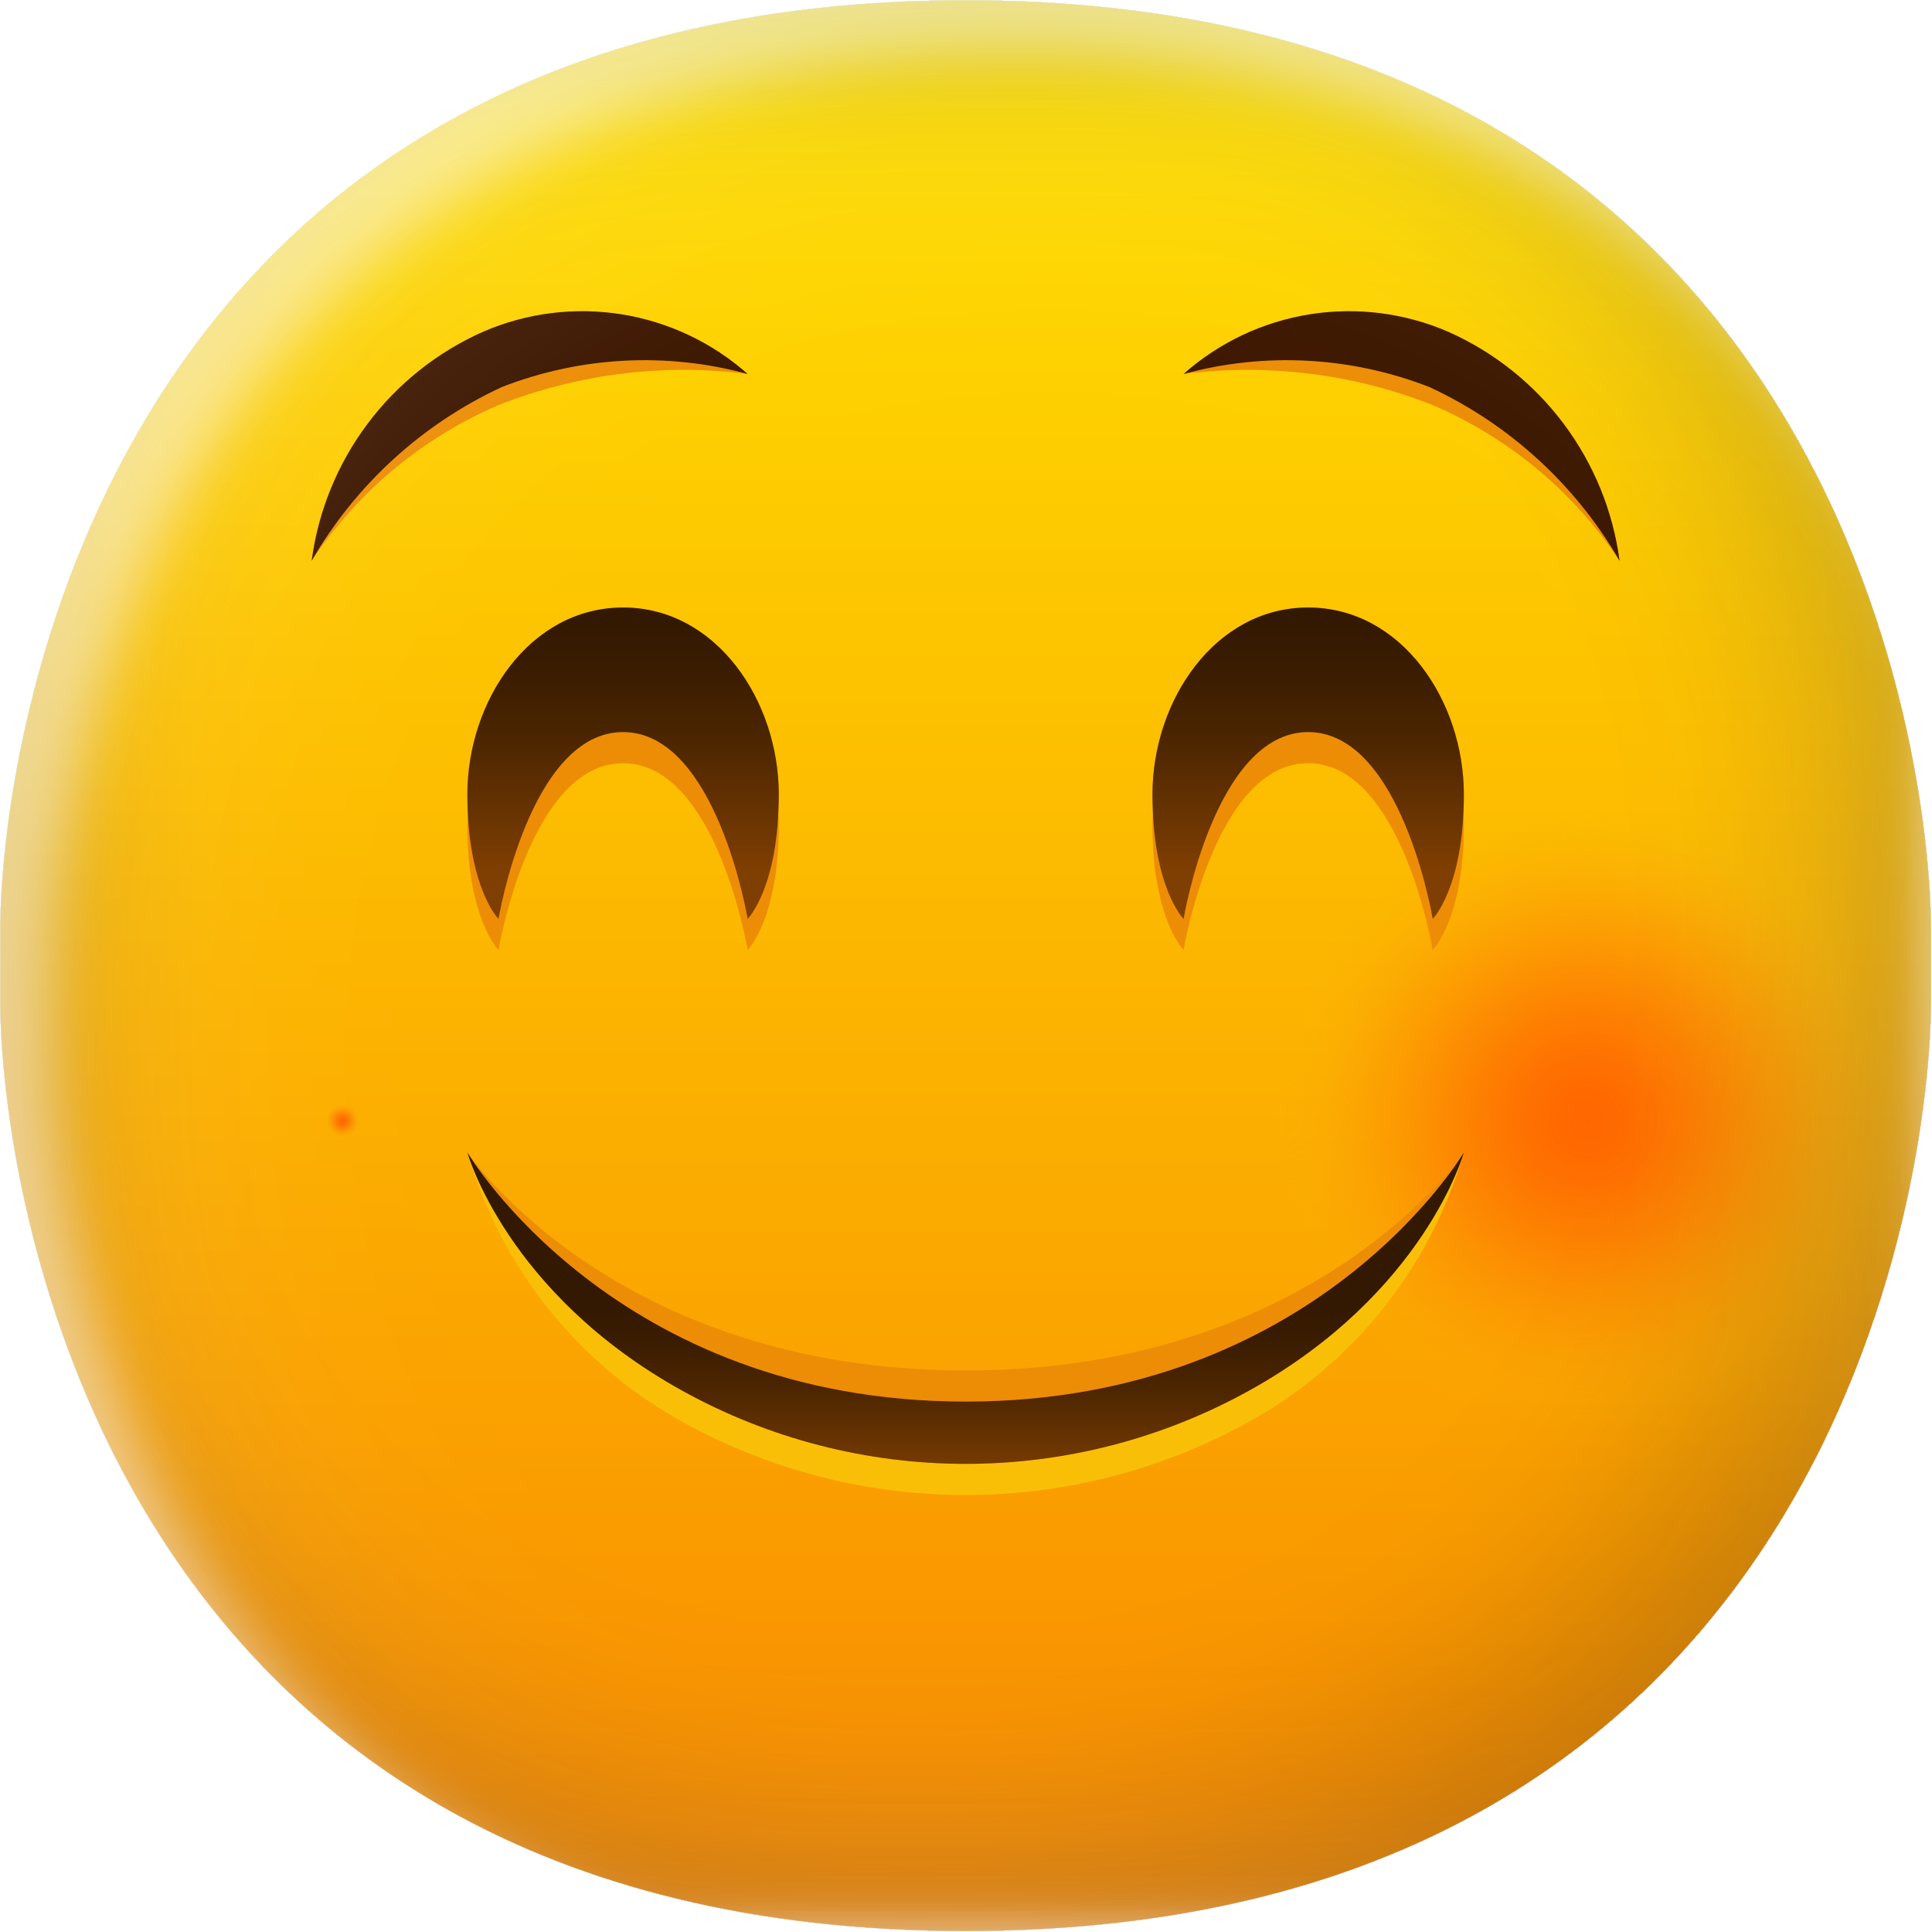
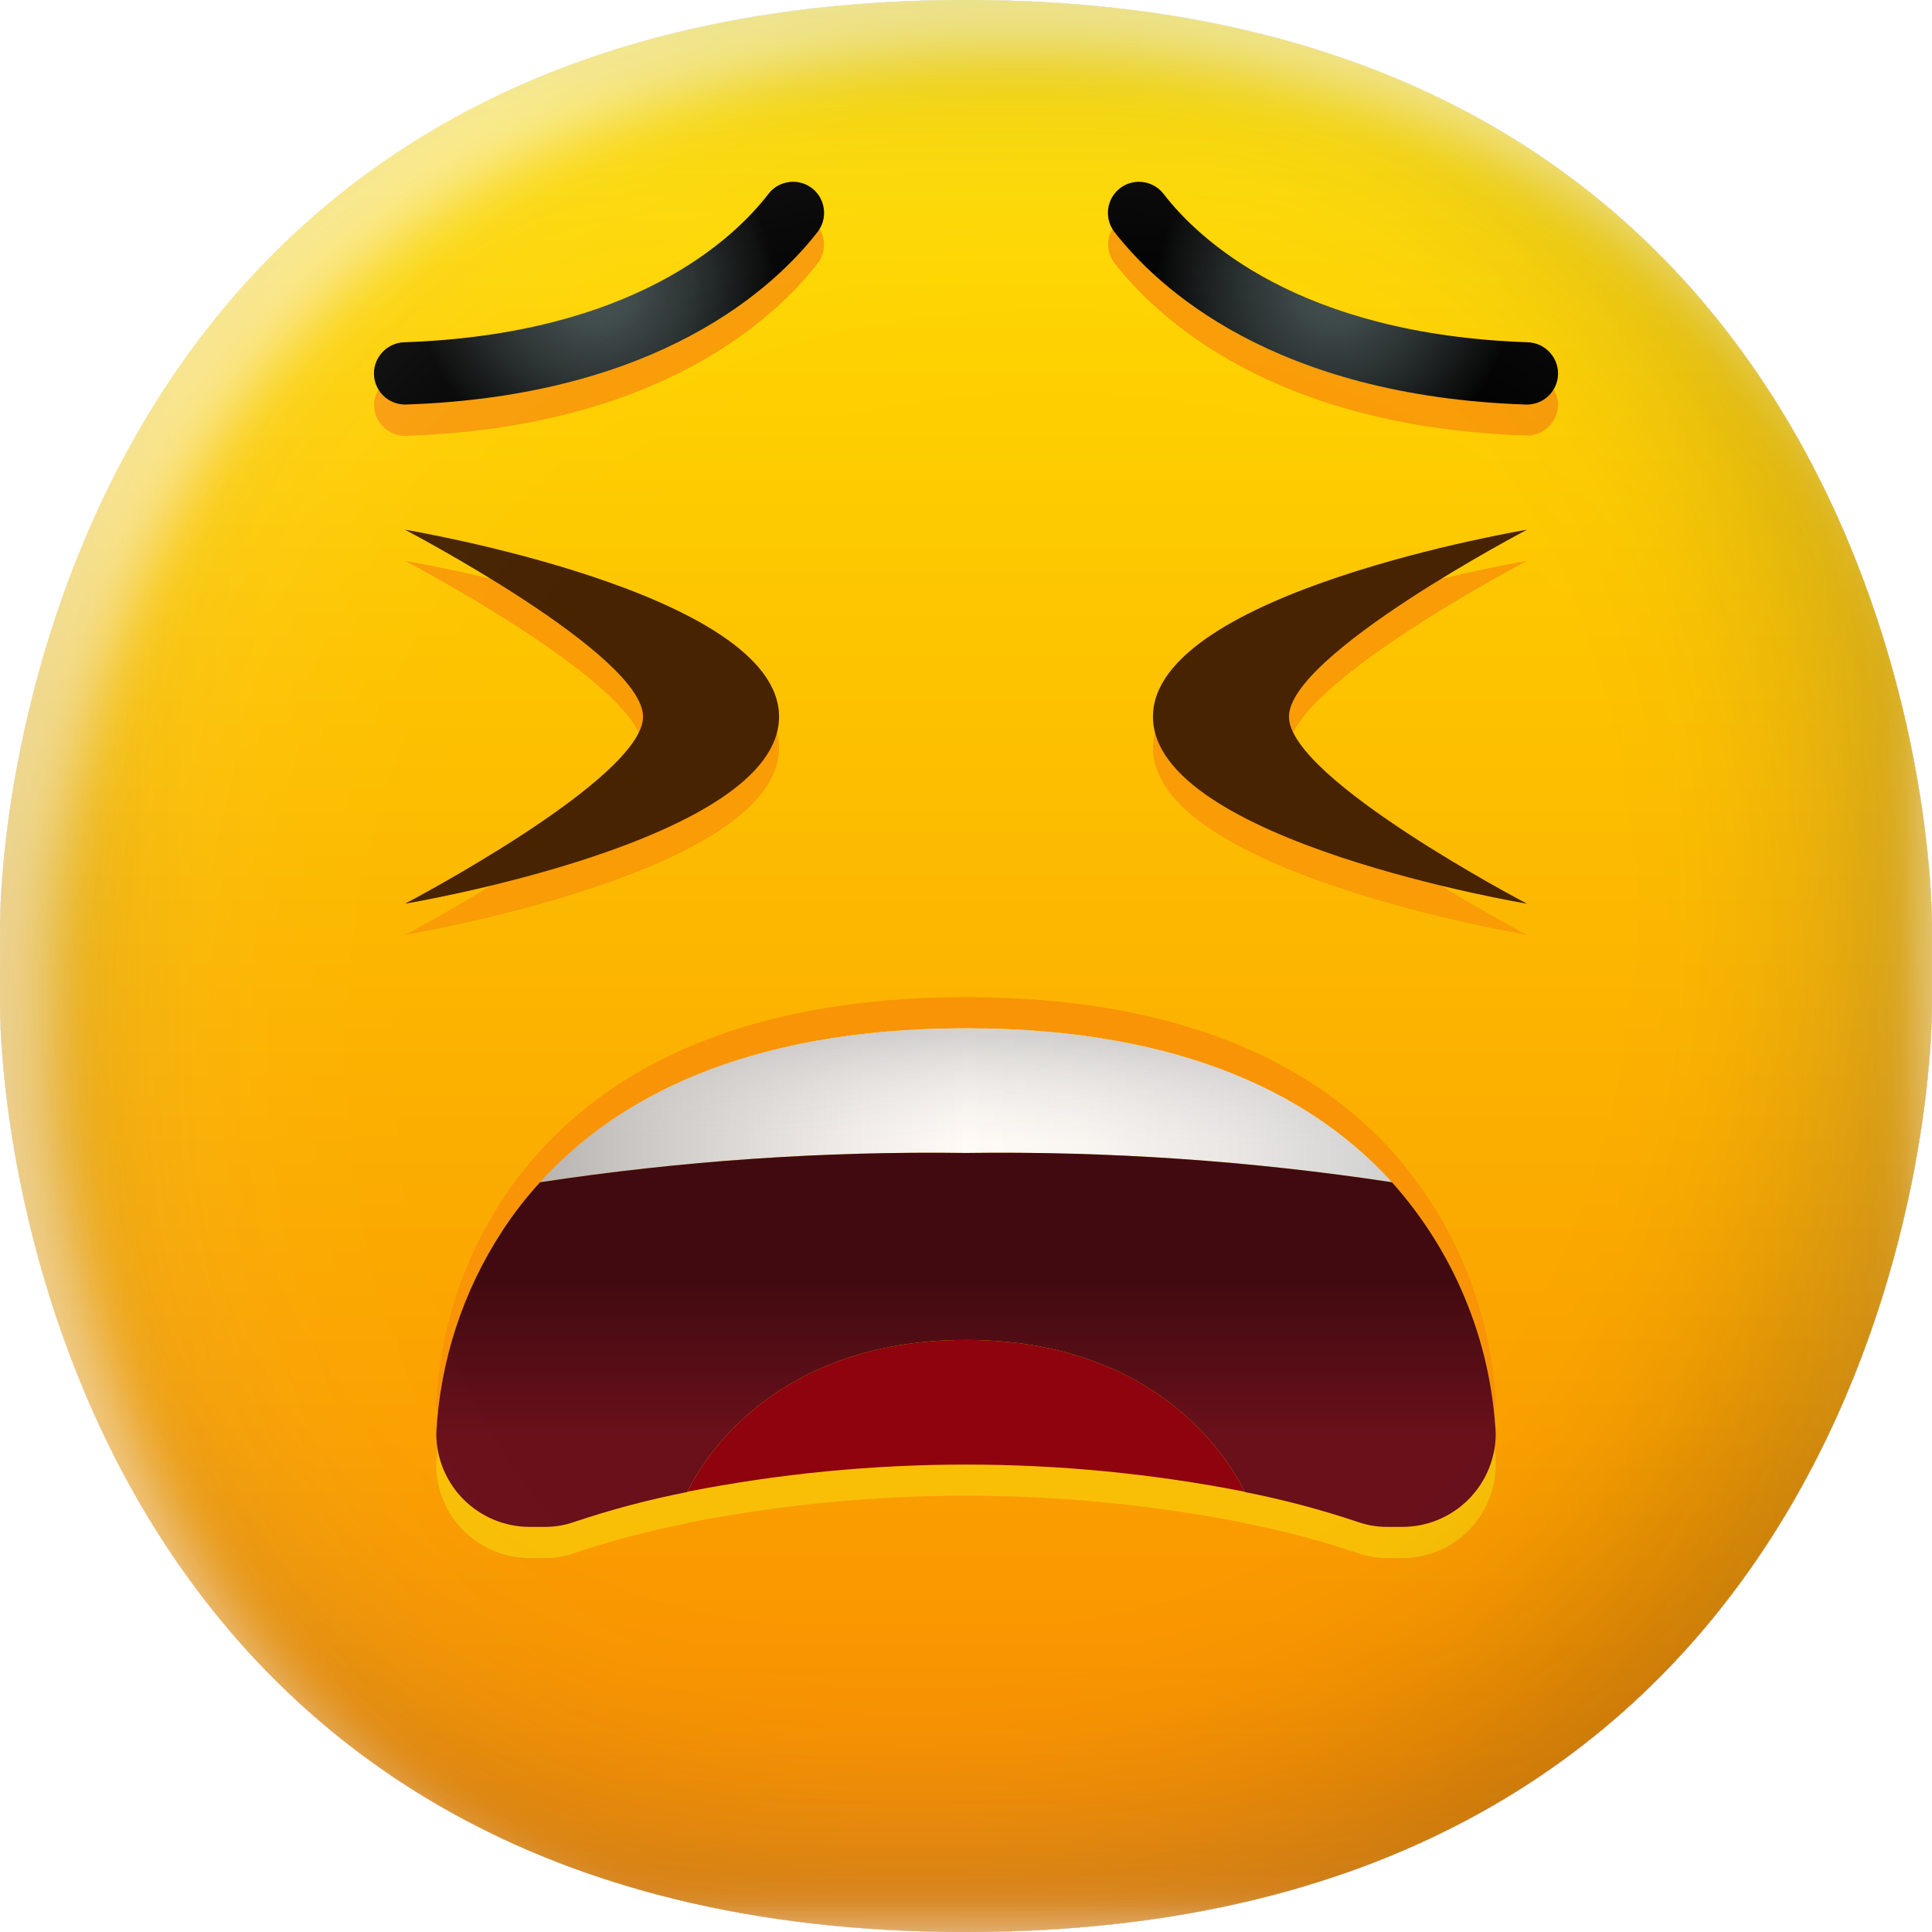
- <svg xmlns="http://www.w3.org/2000/svg" width="1501" height="1501" viewBox="0 0 1501 1501" fill="none">
-   <g filter="url(#filter0_iii_3_681)">
-     <path d="M750.203 1500.21C80.049 1500.21 -0.709 919.567 0.211 774.406V726.019C-0.709 580.858 80.049 0.213 750.203 0.213C1420.36 0.213 1501.11 580.858 1500.2 726.019V774.406C1501.11 919.567 1420.36 1500.21 750.203 1500.21Z" fill="url(#paint0_linear_3_681)" />
-     <path d="M1234.07 1113.12C1367.68 1113.12 1476 1004.8 1476 871.183C1476 737.566 1367.68 629.247 1234.07 629.247C1100.45 629.247 992.133 737.566 992.133 871.183C992.133 1004.8 1100.45 1113.12 1234.07 1113.12Z" fill="url(#paint1_radial_3_681)" />
-     <path d="M266.335 1113.12C399.951 1113.12 508.268 1004.8 508.268 871.183C508.268 737.566 399.951 629.247 266.335 629.247C132.719 629.247 24.402 737.566 24.402 871.183C24.402 1004.8 132.719 1113.12 266.335 1113.12Z" fill="url(#paint2_radial_3_681)" />
-     <path d="M1137.3 617.152C1137.3 544.57 1088.91 471.988 1016.33 471.988C943.746 471.988 895.358 544.57 895.358 617.152C895.358 621.531 895.697 625.184 895.866 629.249C895.552 633.289 895.358 637.354 895.358 641.346C895.358 713.928 919.552 738.122 919.552 738.122C919.552 738.122 943.746 592.958 1016.33 592.958C1088.91 592.958 1113.1 738.122 1113.1 738.122C1113.1 738.122 1137.3 713.928 1137.3 641.346C1137.3 637.306 1137.1 633.241 1136.79 629.249C1136.96 625.184 1137.3 621.531 1137.3 617.152Z" fill="#ED8D06" />
-     <path d="M484.076 471.988C411.495 471.988 363.107 544.57 363.107 617.152C363.107 621.531 363.446 625.184 363.615 629.249C363.301 633.289 363.107 637.354 363.107 641.346C363.107 713.928 387.301 738.122 387.301 738.122C387.301 738.122 411.495 592.958 484.076 592.958C556.658 592.958 580.852 738.122 580.852 738.122C580.852 738.122 605.046 713.928 605.046 641.346C605.046 637.306 604.852 633.241 604.537 629.249C604.707 625.233 605.046 621.579 605.046 617.152C605.046 544.57 556.658 471.988 484.076 471.988Z" fill="#ED8D06" />
-     <path d="M919.552 713.928C919.552 713.928 895.358 689.734 895.358 617.152C895.358 544.57 943.746 471.988 1016.33 471.988C1088.91 471.988 1137.3 544.57 1137.3 617.152C1137.3 689.734 1113.1 713.928 1113.1 713.928C1113.1 713.928 1088.91 568.764 1016.33 568.764C943.746 568.764 919.552 713.928 919.552 713.928Z" fill="url(#paint3_linear_3_681)" />
-     <path d="M387.301 713.928C387.301 713.928 363.107 689.734 363.107 617.152C363.107 544.57 411.495 471.988 484.076 471.988C556.658 471.988 605.046 544.57 605.046 617.152C605.046 689.734 580.852 713.928 580.852 713.928C580.852 713.928 556.658 568.764 484.076 568.764C411.495 568.764 387.301 713.928 387.301 713.928Z" fill="url(#paint4_linear_3_681)" />
-     <path d="M750.2 1088.92C476.961 1088.92 363.107 895.375 363.107 895.375C388.926 984.514 449.012 1059.79 530.211 1104.72C597.553 1141.96 673.247 1161.5 750.2 1161.5C827.154 1161.5 902.847 1141.96 970.19 1104.72C1051.39 1059.79 1111.47 984.514 1137.29 895.375C1137.29 895.375 1023.44 1088.92 750.2 1088.92Z" fill="#F9BF06" />
-     <path d="M750.2 1064.73C476.961 1064.73 363.107 895.375 363.107 895.375C363.107 895.375 393.494 1004.9 530.211 1080.53C597.553 1117.77 673.247 1137.3 750.2 1137.3C827.154 1137.3 902.847 1117.77 970.19 1080.53C1106.91 1004.9 1137.29 895.375 1137.29 895.375C1137.29 895.375 1023.44 1064.73 750.2 1064.73Z" fill="#ED8D06" />
-     <path d="M1137.29 895.375C1137.29 895.375 1106.91 1004.9 970.19 1080.53C902.847 1117.77 827.154 1137.3 750.2 1137.3C673.247 1137.3 597.553 1117.77 530.211 1080.53C393.494 1004.9 363.107 895.375 363.107 895.375C363.107 895.375 476.961 1088.92 750.2 1088.92C1023.44 1088.92 1137.29 895.375 1137.29 895.375Z" fill="url(#paint5_linear_3_681)" />
-     <path d="M375.204 257.803C339.663 273.602 308.769 298.252 285.473 329.397C262.176 360.542 247.257 397.142 242.141 435.698C277.753 382.133 328.193 340.099 387.3 314.73C448.748 290.491 515.324 282.169 580.847 290.536C553.239 266.075 519.223 250 482.795 244.202C446.368 238.403 409.042 243.122 375.204 257.803Z" fill="#ED8D06" />
-     <path d="M1125.2 257.803C1160.74 273.602 1191.64 298.252 1214.93 329.397C1238.23 360.542 1253.15 397.142 1258.26 435.698C1222.65 382.133 1172.21 340.099 1113.1 314.73C1051.66 290.491 985.081 282.169 919.558 290.536C947.166 266.075 981.182 250 1017.61 244.202C1054.04 238.403 1091.36 243.122 1125.2 257.803Z" fill="#ED8D06" />
-     <path d="M919.558 290.536C947.166 266.075 981.182 250 1017.61 244.202C1054.04 238.403 1091.36 243.122 1125.2 257.803C1160.74 273.602 1191.64 298.252 1214.93 329.397C1238.23 360.542 1253.15 397.142 1258.26 435.698C1224.1 376.632 1172.57 329.522 1110.68 300.77C1049.72 276.941 982.715 273.353 919.558 290.536Z" fill="#3D1700" />
-     <path d="M580.847 290.536C553.239 266.075 519.223 250 482.795 244.202C446.368 238.403 409.042 243.122 375.204 257.803C339.663 273.602 308.769 298.252 285.473 329.397C262.176 360.542 247.257 397.142 242.141 435.698C276.309 376.632 327.837 329.522 389.72 300.77C450.681 276.941 517.69 273.353 580.847 290.536Z" fill="#3D1700" />
+ <svg xmlns="http://www.w3.org/2000/svg" width="1500" height="1500" viewBox="0 0 1500 1500" fill="none">
+   <g filter="url(#filter0_iii_38_319)">
+     <path d="M750 1500C79.846 1500 -0.912 919.355 0.008 774.194V725.806C-0.912 580.645 79.846 0 750 0C1420.15 0 1500.91 580.645 1499.99 725.806V774.194C1500.91 919.355 1420.15 1500 750 1500Z" fill="url(#paint0_linear_38_319)" />
+     <path d="M1185.48 435.485C1185.48 435.485 1157.44 440.154 1118.8 449.493C1154.97 427.332 1185.48 411.292 1185.48 411.292C1185.48 411.292 895.157 459.679 895.157 556.453C895.216 560.541 895.793 564.606 896.874 568.55C895.793 572.493 895.216 576.558 895.157 580.646C895.157 677.421 1185.48 725.808 1185.48 725.808C1185.48 725.808 1154.97 709.767 1118.8 687.606C1157.44 696.945 1185.48 701.614 1185.48 701.614C1185.48 701.614 1028.51 619.356 1004.2 568.55C1028.51 517.743 1185.48 435.485 1185.48 435.485Z" fill="#F99C06" />
+     <path d="M314.523 411.292C314.523 411.292 345.031 427.332 381.2 449.493C342.563 440.154 314.523 435.485 314.523 435.485C314.523 435.485 471.489 517.743 495.803 568.55C471.489 619.356 314.523 701.614 314.523 701.614C314.523 701.614 342.563 696.945 381.2 687.606C345.031 709.767 314.523 725.808 314.523 725.808C314.523 725.808 604.843 677.421 604.843 580.646C604.783 576.558 604.206 572.493 603.125 568.55C604.206 564.606 604.783 560.541 604.843 556.453C604.843 459.679 314.523 411.292 314.523 411.292Z" fill="#F99C06" />
+     <path d="M1185.48 411.292C1185.48 411.292 895.157 459.679 895.157 556.453C895.157 653.227 1185.48 701.614 1185.48 701.614C1185.48 701.614 1000.74 604.84 1000.74 556.453C1000.74 508.066 1185.48 411.292 1185.48 411.292Z" fill="#472301" />
+     <path d="M314.523 411.292C314.523 411.292 604.843 459.679 604.843 556.453C604.843 653.227 314.523 701.614 314.523 701.614C314.523 701.614 499.263 604.84 499.263 556.453C499.263 508.066 314.523 411.292 314.523 411.292Z" fill="#472301" />
+     <path d="M1209.67 289.911C1209.63 283.578 1207.12 277.51 1202.68 272.994C1198.25 268.478 1192.22 265.868 1185.89 265.717C1007.73 259.572 930.071 185.056 903.676 150.919C900.295 146.359 895.417 143.133 889.897 141.806C884.378 140.479 878.567 141.136 873.483 143.661C870.554 145.145 867.964 147.22 865.877 149.755C863.789 152.289 862.249 155.229 861.354 158.388C860.458 161.547 860.227 164.858 860.674 168.111C861.121 171.364 862.236 174.489 863.951 177.29C861.405 181.342 860.155 186.073 860.367 190.854C860.579 195.634 862.242 200.237 865.136 204.048C898.232 246.749 988.328 331.596 1185.04 338.177C1188.26 338.235 1191.45 337.651 1194.44 336.462C1197.42 335.272 1200.14 333.499 1202.43 331.246C1204.73 328.994 1206.55 326.307 1207.79 323.343C1209.03 320.379 1209.67 317.197 1209.67 313.983C1209.58 309.684 1208.29 305.495 1205.95 301.886C1208.24 298.3 1209.53 294.164 1209.67 289.911Z" fill="#F99C06" />
+     <path d="M626.613 143.782C621.528 141.257 615.718 140.601 610.198 141.928C604.679 143.255 599.801 146.48 596.42 151.04C570.025 185.177 492.389 259.693 314.205 265.839C307.874 265.989 301.85 268.6 297.411 273.116C292.972 277.632 290.465 283.699 290.423 290.032C290.548 294.327 291.836 298.508 294.149 302.129C291.81 305.738 290.52 309.926 290.423 314.226C290.422 317.44 291.062 320.622 292.305 323.586C293.548 326.55 295.369 329.237 297.662 331.489C299.955 333.741 302.674 335.514 305.659 336.704C308.645 337.894 311.838 338.477 315.052 338.419C511.767 331.839 601.863 246.992 634.96 204.29C637.854 200.479 639.517 195.877 639.729 191.096C639.941 186.316 638.691 181.584 636.145 177.532C637.88 174.727 639.012 171.592 639.47 168.326C639.928 165.059 639.701 161.734 638.805 158.56C637.908 155.386 636.362 152.433 634.263 149.889C632.164 147.345 629.559 145.265 626.613 143.782Z" fill="#F99C06" />
+     <path d="M1209.67 289.911C1209.67 293.127 1209.03 296.311 1207.79 299.276C1206.54 302.242 1204.72 304.93 1202.43 307.183C1200.13 309.435 1197.41 311.208 1194.42 312.396C1191.43 313.585 1188.24 314.165 1185.02 314.104C988.329 307.523 898.233 222.677 865.136 179.975C862.979 177.149 861.47 173.883 860.719 170.408C859.967 166.933 859.991 163.335 860.787 159.87C861.584 156.405 863.135 153.158 865.329 150.361C867.524 147.563 870.308 145.284 873.483 143.685C878.568 141.16 884.378 140.503 889.898 141.83C895.417 143.157 900.295 146.383 903.676 150.943C930.071 185.08 1007.71 259.596 1185.89 265.741C1192.22 265.892 1198.25 268.502 1202.69 273.018C1207.12 277.535 1209.63 283.602 1209.67 289.935V289.911Z" fill="url(#paint1_radial_38_319)" />
+     <path d="M290.326 289.911C290.368 283.578 292.874 277.51 297.314 272.994C301.753 268.478 307.777 265.868 314.108 265.717C492.267 259.572 569.928 185.056 596.323 150.919C599.704 146.359 604.581 143.133 610.101 141.806C615.621 140.479 621.431 141.136 626.516 143.661C629.691 145.26 632.475 147.539 634.669 150.337C636.864 153.134 638.414 156.381 639.211 159.846C640.008 163.311 640.032 166.908 639.28 170.383C638.528 173.858 637.02 177.125 634.863 179.951C601.766 222.653 511.67 307.499 314.979 314.08C311.765 314.141 308.572 313.561 305.585 312.374C302.598 311.187 299.877 309.417 297.582 307.167C295.287 304.917 293.463 302.232 292.217 299.269C290.971 296.306 290.328 293.125 290.326 289.911Z" fill="url(#paint2_radial_38_319)" />
+     <path d="M1161.29 1088.71C1157.41 1016.44 1128.99 947.645 1080.72 893.711C1022.66 829.598 922.5 774.195 750.002 774.195C577.504 774.195 477.343 829.598 419.28 893.711C408.497 905.462 398.706 918.086 390.006 931.453C359.305 978.415 341.607 1032.68 338.716 1088.71C338.822 1091.86 339.137 1094.99 339.659 1098.1C338.716 1107.44 338.716 1112.9 338.716 1112.9C338.716 1132.15 346.363 1150.61 359.974 1164.23C373.585 1177.84 392.046 1185.48 411.296 1185.48H422.909C430.735 1185.52 438.508 1184.21 445.892 1181.61C474.631 1171.97 503.967 1164.22 533.714 1158.39V1158.15C676.54 1130.08 823.464 1130.08 966.29 1158.15V1158.39C996.037 1164.22 1025.37 1171.97 1054.11 1181.61C1061.5 1184.21 1069.27 1185.52 1077.1 1185.48H1088.71C1107.96 1185.48 1126.42 1177.84 1140.03 1164.23C1153.64 1150.61 1161.29 1132.15 1161.29 1112.9C1161.29 1112.9 1161.29 1107.36 1160.34 1098.1C1160.86 1094.99 1161.17 1091.86 1161.29 1088.71Z" fill="#F99406" />
+     <path d="M1161.29 1112.9C1157.41 1040.63 1128.99 971.838 1080.72 917.904C1022.66 853.791 922.5 798.388 750.002 798.388C577.504 798.388 477.343 853.791 419.28 917.904C408.497 929.655 398.706 942.279 390.006 955.646C359.305 1002.61 341.607 1056.87 338.716 1112.9C338.822 1116.05 339.137 1119.19 339.659 1122.29C338.716 1131.63 338.716 1137.1 338.716 1137.1C338.716 1156.35 346.363 1174.81 359.974 1188.42C373.585 1202.03 392.046 1209.68 411.296 1209.68H422.909C430.735 1209.71 438.508 1208.4 445.892 1205.81C474.631 1196.17 503.967 1188.41 533.714 1182.58V1182.34C676.54 1154.27 823.464 1154.27 966.29 1182.34V1182.58C996.037 1188.41 1025.37 1196.17 1054.11 1205.81C1061.5 1208.4 1069.27 1209.71 1077.1 1209.68H1088.71C1107.96 1209.68 1126.42 1202.03 1140.03 1188.42C1153.64 1174.81 1161.29 1156.35 1161.29 1137.1C1161.29 1137.1 1161.29 1131.56 1160.34 1122.29C1160.86 1119.18 1161.17 1116.05 1161.29 1112.9Z" fill="#F9BF06" />
+     <path d="M1080.72 917.904C971.288 901.277 860.675 893.671 749.998 895.162C639.32 893.671 528.707 901.277 419.275 917.904C477.339 853.791 577.5 798.388 749.998 798.388C922.496 798.388 1022.66 853.791 1080.72 917.904Z" fill="url(#paint3_linear_38_319)" />
+     <path d="M966.288 1158.15C823.461 1130.08 676.538 1130.08 533.711 1158.15C542.905 1139.03 597.098 1040.32 750 1040.32C902.901 1040.32 957.094 1139.03 966.288 1158.15Z" fill="#8F030E" />
+     <path d="M1161.29 1112.9C1161.29 1132.15 1153.64 1150.61 1140.03 1164.23C1126.42 1177.84 1107.96 1185.48 1088.71 1185.48H1077.1C1069.27 1185.52 1061.5 1184.21 1054.11 1181.61C1025.37 1171.97 996.037 1164.21 966.29 1158.39V1158.15C957.097 1139.03 902.904 1040.32 750.002 1040.32C597.1 1040.32 542.907 1139.03 533.714 1158.15V1158.39C503.967 1164.21 474.631 1171.97 445.892 1181.61C438.508 1184.21 430.735 1185.52 422.909 1185.48H411.296C392.046 1185.48 373.585 1177.84 359.974 1164.23C346.363 1150.61 338.716 1132.15 338.716 1112.9C341.607 1056.87 359.305 1002.61 390.006 955.645C398.706 942.279 408.497 929.655 419.28 917.903C528.711 901.277 639.324 893.671 750.002 895.162C860.68 893.671 971.293 901.277 1080.72 917.903C1128.99 971.838 1157.41 1040.63 1161.29 1112.9Z" fill="url(#paint4_linear_38_319)" />
+     <path d="M1080.72 917.904C971.288 901.277 860.675 893.671 749.998 895.162C639.32 893.671 528.707 901.277 419.275 917.904C477.339 853.791 577.5 798.388 749.998 798.388C922.496 798.388 1022.66 853.791 1080.72 917.904Z" fill="url(#paint5_linear_38_319)" />
  </g>
  <defs>
-     <filter id="filter0_iii_3_681" x="-40.48" y="-40.47" width="1608.49" height="1608.49" filterUnits="userSpaceOnUse" color-interpolation-filters="sRGB">
+     <filter id="filter0_iii_38_319" x="-40.683" y="-40.683" width="1608.49" height="1608.49" filterUnits="userSpaceOnUse" color-interpolation-filters="sRGB">
      <feFlood flood-opacity="0" result="BackgroundImageFix" />
      <feBlend mode="normal" in="SourceGraphic" in2="BackgroundImageFix" result="shape" />
      <feColorMatrix in="SourceAlpha" type="matrix" values="0 0 0 0 0 0 0 0 0 0 0 0 0 0 0 0 0 0 127 0" result="hardAlpha" />
      <feOffset dx="-40.683" dy="-40.683" />
      <feGaussianBlur stdDeviation="89.503" />
      <feComposite in2="hardAlpha" operator="arithmetic" k2="-1" k3="1" />
      <feColorMatrix type="matrix" values="0 0 0 0 0 0 0 0 0 0 0 0 0 0 0 0 0 0 0.24 0" />
-       <feBlend mode="normal" in2="shape" result="effect1_innerShadow_3_681" />
+       <feBlend mode="normal" in2="shape" result="effect1_innerShadow_38_319" />
      <feColorMatrix in="SourceAlpha" type="matrix" values="0 0 0 0 0 0 0 0 0 0 0 0 0 0 0 0 0 0 127 0" result="hardAlpha" />
      <feOffset dx="40.683" dy="40.683" />
      <feGaussianBlur stdDeviation="22.376" />
      <feComposite in2="hardAlpha" operator="arithmetic" k2="-1" k3="1" />
      <feColorMatrix type="matrix" values="0 0 0 0 1 0 0 0 0 1 0 0 0 0 1 0 0 0 0.5 0" />
-       <feBlend mode="normal" in2="effect1_innerShadow_3_681" result="effect2_innerShadow_3_681" />
+       <feBlend mode="normal" in2="effect1_innerShadow_38_319" result="effect2_innerShadow_38_319" />
      <feColorMatrix in="SourceAlpha" type="matrix" values="0 0 0 0 0 0 0 0 0 0 0 0 0 0 0 0 0 0 127 0" result="hardAlpha" />
      <feOffset dx="67.805" dy="67.805" />
      <feGaussianBlur stdDeviation="115.269" />
      <feComposite in2="hardAlpha" operator="arithmetic" k2="-1" k3="1" />
      <feColorMatrix type="matrix" values="0 0 0 0 1 0 0 0 0 1 0 0 0 0 1 0 0 0 0.15 0" />
-       <feBlend mode="normal" in2="effect2_innerShadow_3_681" result="effect3_innerShadow_3_681" />
+       <feBlend mode="normal" in2="effect2_innerShadow_38_319" result="effect3_innerShadow_38_319" />
    </filter>
-     <linearGradient id="paint0_linear_3_681" x1="750.203" y1="7.567" x2="750.203" y2="1507.57" gradientUnits="userSpaceOnUse">
+     <linearGradient id="paint0_linear_38_319" x1="750" y1="7.355" x2="750" y2="1507.35" gradientUnits="userSpaceOnUse">
      <stop stop-color="#FFE100" />
      <stop offset="1" stop-color="#F98900" />
    </linearGradient>
-     <radialGradient id="paint1_radial_3_681" cx="0" cy="0" r="1" gradientUnits="userSpaceOnUse" gradientTransform="translate(1233.48 870.764) scale(241.836 241.839)">
-       <stop stop-color="#FF6600" />
-       <stop offset="0.098" stop-color="#FF6800" stop-opacity="0.978" />
-       <stop offset="0.222" stop-color="#FE6D01" stop-opacity="0.916" />
-       <stop offset="0.36" stop-color="#FE7501" stop-opacity="0.814" />
-       <stop offset="0.509" stop-color="#FD8003" stop-opacity="0.672" />
-       <stop offset="0.666" stop-color="#FC8E04" stop-opacity="0.488" />
-       <stop offset="0.83" stop-color="#FBA006" stop-opacity="0.264" />
-       <stop offset="0.997" stop-color="#F9B508" stop-opacity="0.01" />
-       <stop offset="1" stop-color="#F9B508" stop-opacity="0" />
+     <radialGradient id="paint1_radial_38_319" cx="0" cy="0" r="1" gradientUnits="userSpaceOnUse" gradientTransform="translate(1034.9 227.685) scale(137.878 137.879)">
+       <stop offset="0.005" stop-color="#414D4D" />
+       <stop offset="0.206" stop-color="#3A4545" />
+       <stop offset="0.522" stop-color="#272E2E" />
+       <stop offset="0.914" stop-color="#080909" />
+       <stop offset="1" />
    </radialGradient>
-     <radialGradient id="paint2_radial_3_681" cx="0" cy="0" r="1" gradientUnits="userSpaceOnUse" gradientTransform="translate(266.137 870.764) scale(14.2257 14.2258)">
-       <stop stop-color="#FF6600" />
-       <stop offset="0.098" stop-color="#FF6800" stop-opacity="0.978" />
-       <stop offset="0.222" stop-color="#FE6D01" stop-opacity="0.916" />
-       <stop offset="0.36" stop-color="#FE7501" stop-opacity="0.814" />
-       <stop offset="0.509" stop-color="#FD8003" stop-opacity="0.672" />
-       <stop offset="0.666" stop-color="#FC8E04" stop-opacity="0.488" />
-       <stop offset="0.83" stop-color="#FBA006" stop-opacity="0.264" />
-       <stop offset="0.997" stop-color="#F9B508" stop-opacity="0.01" />
-       <stop offset="1" stop-color="#F9B508" stop-opacity="0" />
+     <radialGradient id="paint2_radial_38_319" cx="0" cy="0" r="1" gradientUnits="userSpaceOnUse" gradientTransform="translate(465.098 227.685) scale(137.878 137.879)">
+       <stop offset="0.005" stop-color="#414D4D" />
+       <stop offset="0.206" stop-color="#3A4545" />
+       <stop offset="0.522" stop-color="#272E2E" />
+       <stop offset="0.914" stop-color="#080909" />
+       <stop offset="1" />
    </radialGradient>
-     <linearGradient id="paint3_linear_3_681" x1="1016.33" y1="676.742" x2="1016.33" y2="481.81" gradientUnits="userSpaceOnUse">
-       <stop stop-color="#803F02" />
-       <stop offset="0.174" stop-color="#6D3602" />
-       <stop offset="0.515" stop-color="#4D2601" />
-       <stop offset="0.802" stop-color="#3A1C01" />
-       <stop offset="1" stop-color="#331901" />
+     <linearGradient id="paint3_linear_38_319" x1="419.275" y1="858.146" x2="1080.72" y2="858.146" gradientUnits="userSpaceOnUse">
+       <stop stop-color="#B8B4B2" />
+       <stop offset="0.143" stop-color="#D0CCC9" />
+       <stop offset="0.374" stop-color="#F2EDEA" />
+       <stop offset="0.5" stop-color="#FFFAF6" />
+       <stop offset="0.638" stop-color="#F9F5F1" />
+       <stop offset="0.825" stop-color="#E8E5E3" />
+       <stop offset="1" stop-color="#D1D1D1" />
    </linearGradient>
-     <linearGradient id="paint4_linear_3_681" x1="484.076" y1="676.742" x2="484.076" y2="481.81" gradientUnits="userSpaceOnUse">
-       <stop stop-color="#803F02" />
-       <stop offset="0.174" stop-color="#6D3602" />
-       <stop offset="0.515" stop-color="#4D2601" />
-       <stop offset="0.802" stop-color="#3A1C01" />
-       <stop offset="1" stop-color="#331901" />
+     <linearGradient id="paint4_linear_38_319" x1="750.002" y1="1113.82" x2="750.002" y2="827.25" gradientUnits="userSpaceOnUse">
+       <stop stop-color="#69101B" />
+       <stop offset="0.427" stop-color="#400A10" />
    </linearGradient>
-     <linearGradient id="paint5_linear_3_681" x1="750.2" y1="1150.62" x2="750.2" y2="1013.56" gradientUnits="userSpaceOnUse">
-       <stop stop-color="#803F02" />
-       <stop offset="0.174" stop-color="#6D3602" />
-       <stop offset="0.515" stop-color="#4D2601" />
-       <stop offset="0.802" stop-color="#3A1C01" />
-       <stop offset="1" stop-color="#331901" />
+     <linearGradient id="paint5_linear_38_319" x1="751.885" y1="802.96" x2="750.53" y2="885.993" gradientUnits="userSpaceOnUse">
+       <stop stop-color="#ABABAB" stop-opacity="0.5" />
+       <stop offset="0.541" stop-color="#C1C1C1" stop-opacity="0.216" />
+       <stop offset="1" stop-color="#D1D1D1" stop-opacity="0" />
    </linearGradient>
  </defs>
</svg>
